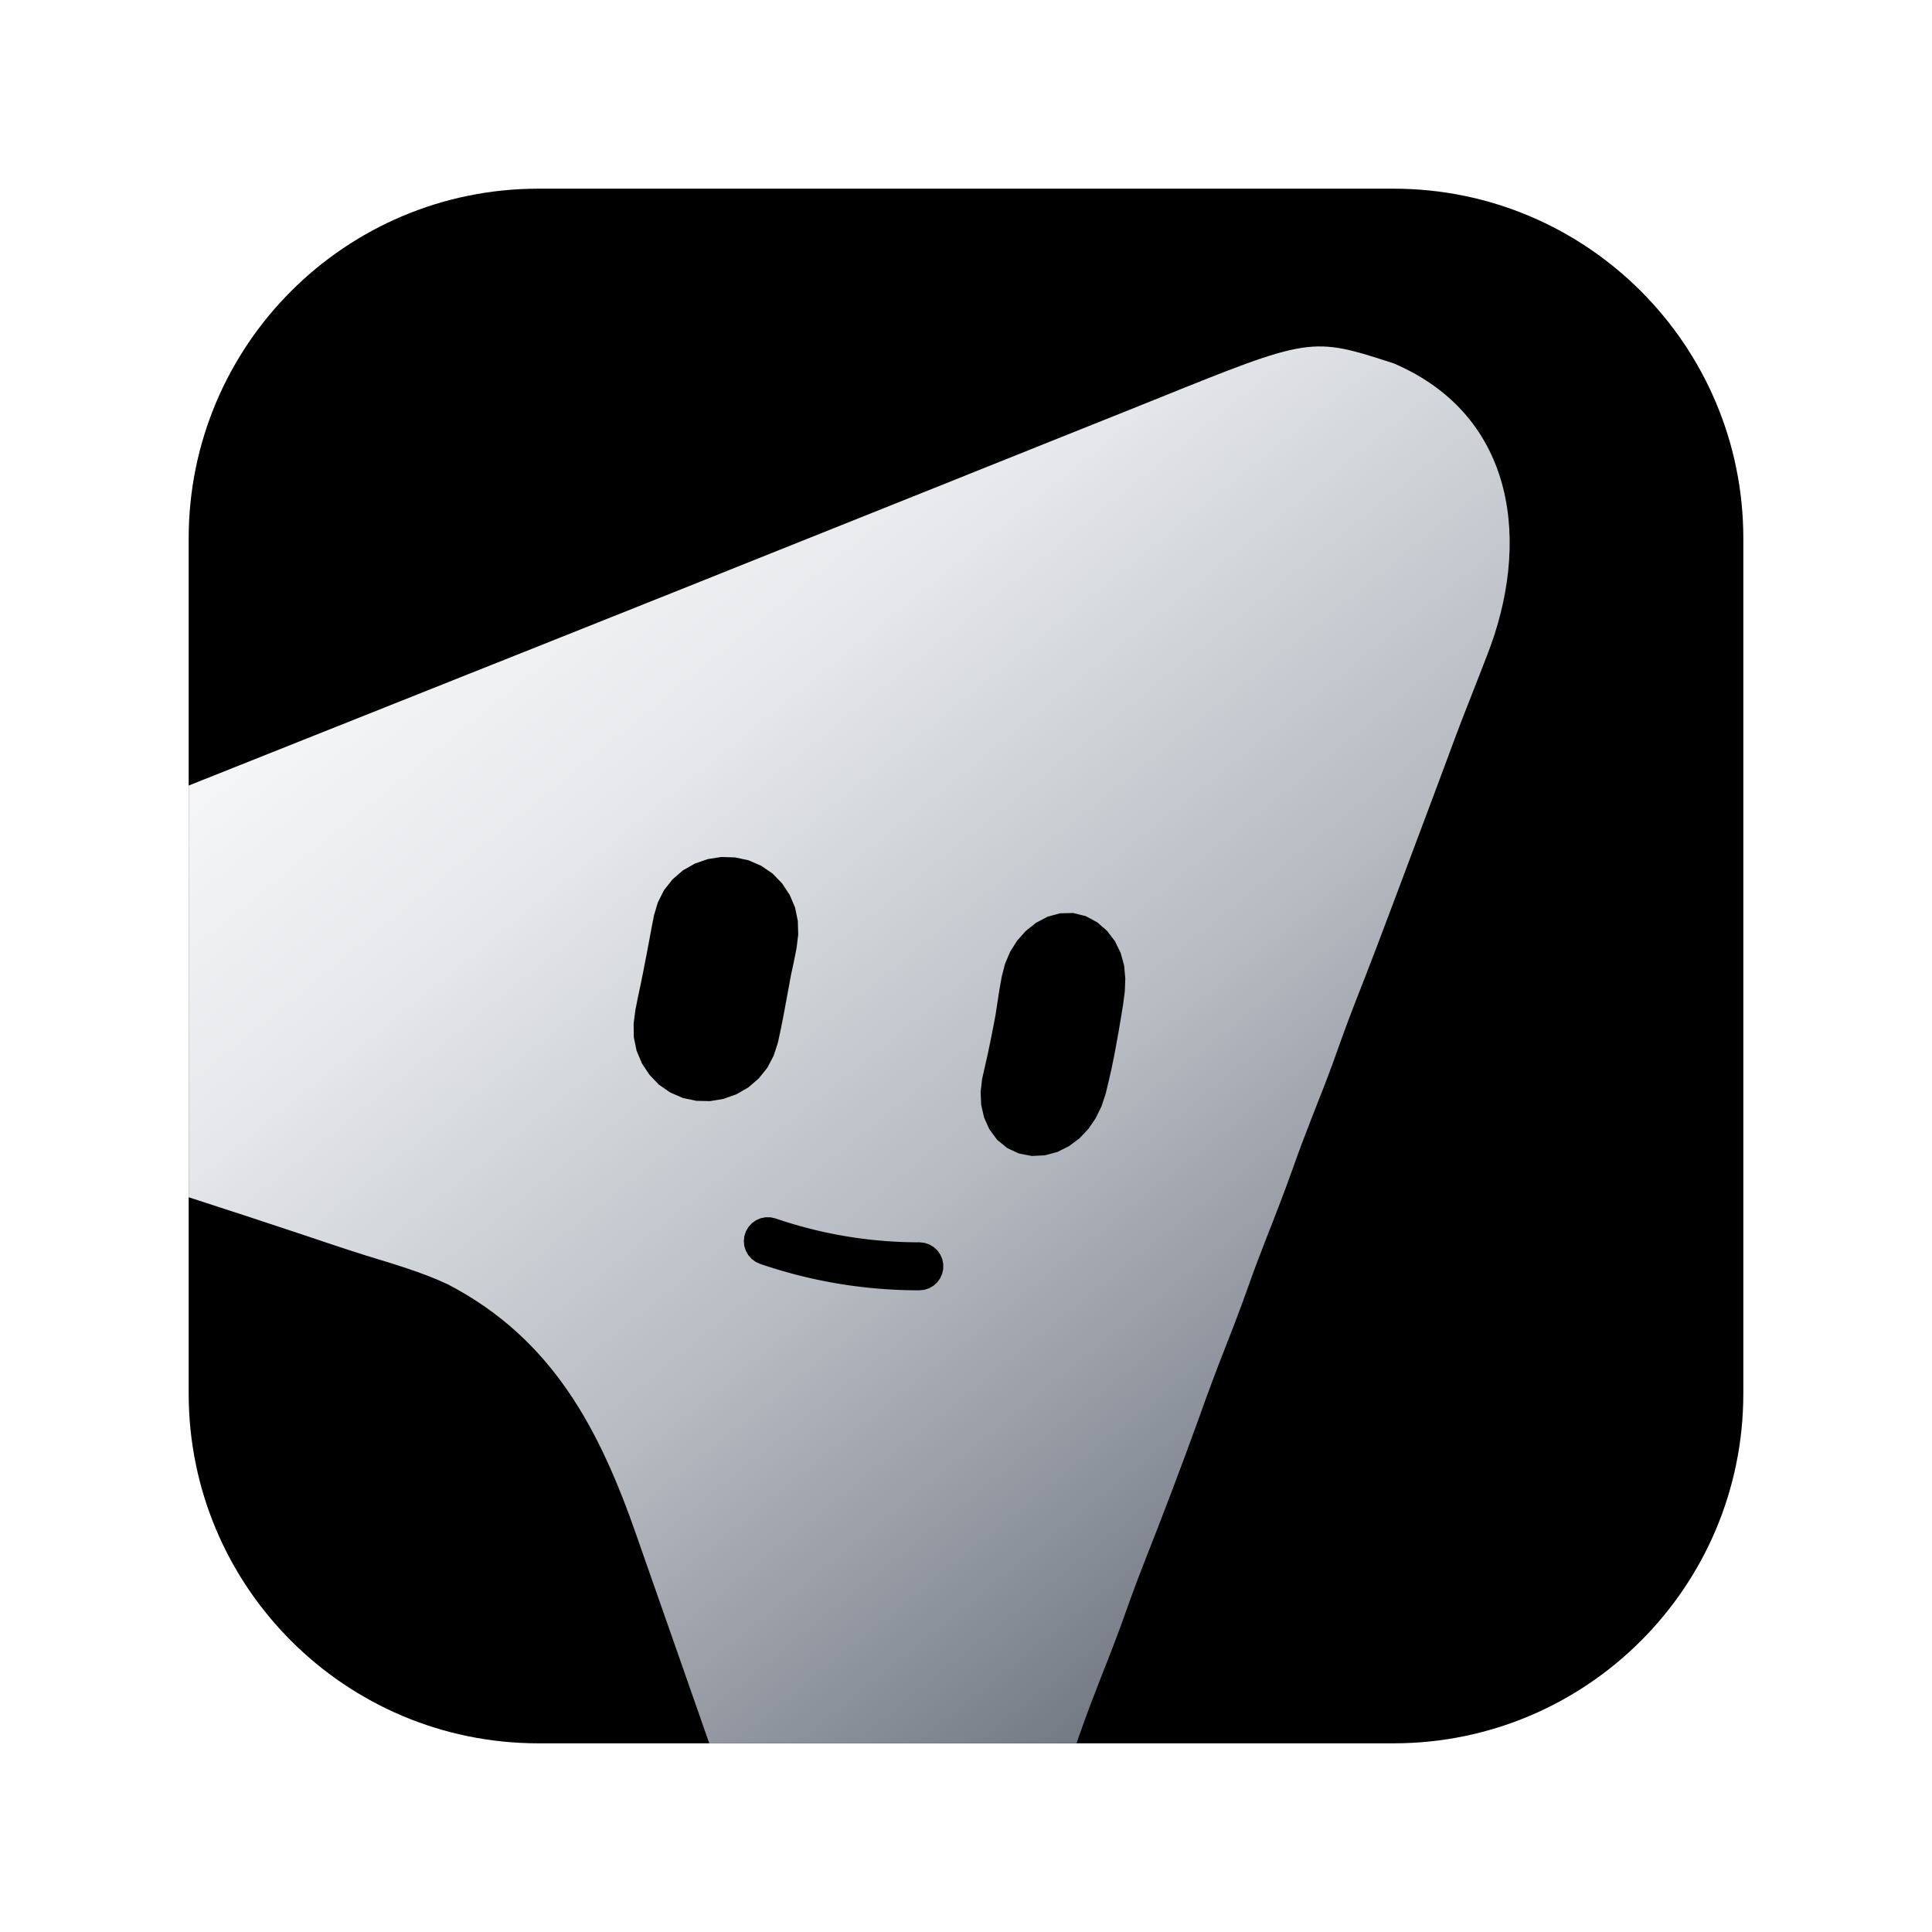
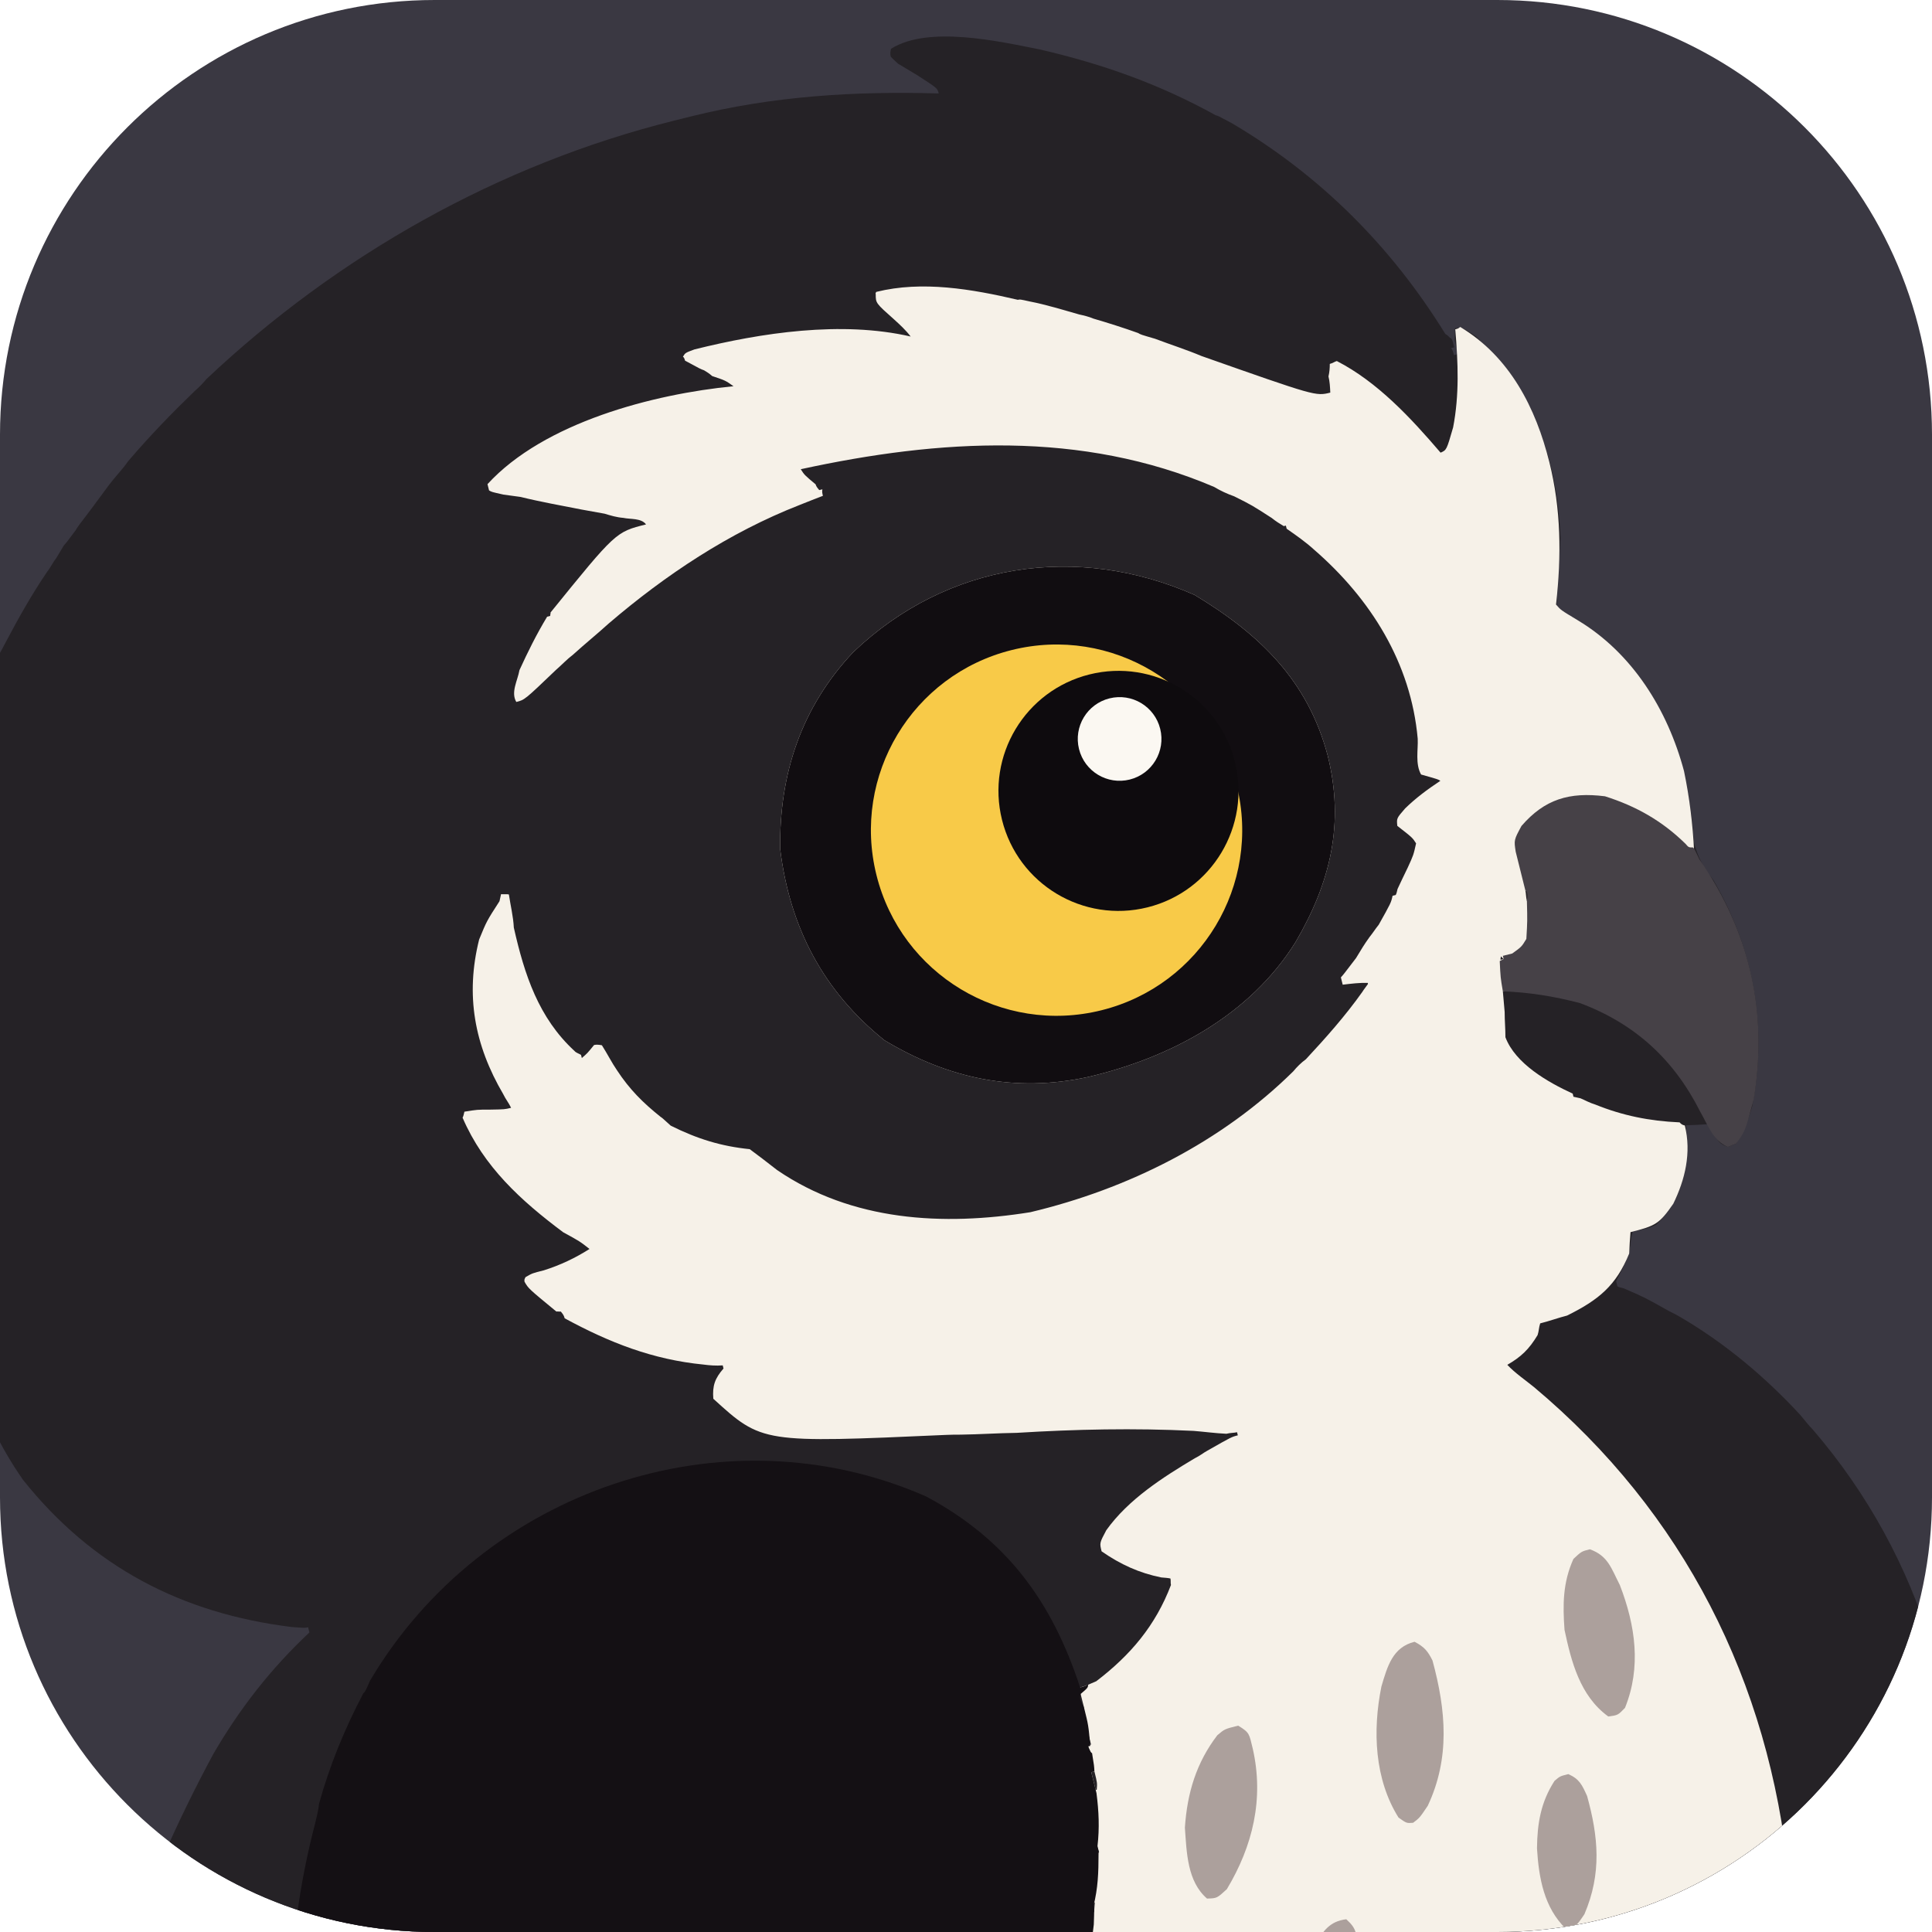
- <svg xmlns="http://www.w3.org/2000/svg" viewBox="0 0 1024 1024" role="img" aria-labelledby="title desc">
-   <defs>
-     <clipPath id="tile">
-       <rect width="1024" height="1024" rx="230.4" />
-     </clipPath>
-     <linearGradient id="mascot-grey" x1="18%" y1="10%" x2="84%" y2="94%">
-       <stop offset="0" stop-color="#FFFFFF" />
-       <stop offset="0.28" stop-color="#E6E8EB" />
-       <stop offset="0.58" stop-color="#B7BBC2" />
-       <stop offset="0.82" stop-color="#848A94" />
-       <stop offset="1" stop-color="#5B616B" />
-     </linearGradient>
-   </defs>
-   <g transform="translate(100 100) scale(0.8046875)">
-     <g clip-path="url(#tile)">
-       <rect width="1024" height="1024" fill="#000000" />
-       <path fill="url(#mascot-grey)" fill-rule="evenodd" d="M 855.02 307.86 C 853.52 311.72 852.03 315.58 850.54 319.44 C 847.65 326.93 844.71 334.40 841.76 341.87 C 836.84 354.31 832.20 366.84 827.57 379.39 C 821.95 394.57 816.25 409.71 810.56 424.86 C 805.83 437.46 801.11 450.05 796.40 462.65 C 787.38 486.76 778.27 510.81 768.83 534.76 C 763.60 548.10 758.73 561.55 753.95 575.06 C 749.45 587.42 744.60 599.64 739.78 611.88 C 735.43 622.96 731.25 634.06 727.28 645.28 C 721.93 660.40 716.12 675.31 710.24 690.23 C 705.89 701.30 701.71 712.41 697.74 723.63 C 693.08 736.80 688.09 749.80 682.97 762.80 C 676.91 778.19 671.13 793.65 665.60 809.25 C 653.91 841.70 641.59 873.92 628.95 906.00 C 623.71 919.35 618.85 932.79 614.07 946.31 C 609.57 958.67 604.72 970.89 599.90 983.13 C 595.55 994.20 591.37 1005.31 587.40 1016.53 C 553.14 1112.62 553.14 1112.62 516.31 1130.67 C 484.93 1144.17 457.26 1148.81 424.19 1137.67 C 400.29 1127.05 375.46 1112.10 364.88 1086.92 C 364.25 1085.10 363.61 1083.28 362.96 1081.41 C 362.22 1079.31 361.48 1077.21 360.72 1075.05 C 359.54 1071.62 359.54 1071.62 358.33 1068.13 C 357.48 1065.70 356.63 1063.28 355.75 1060.79 C 353.91 1055.53 352.07 1050.26 350.24 1045.00 C 347.33 1036.64 344.40 1028.28 341.47 1019.93 C 333.12 996.17 324.81 972.41 316.52 948.64 C 311.44 934.09 306.34 919.55 301.23 905.02 C 299.29 899.50 297.37 893.99 295.45 888.47 C 270.91 817.76 240.19 757.92 170.76 721.70 C 153.30 713.50 134.62 708.21 116.24 702.53 C 101.98 698.05 87.84 693.23 73.67 688.47 C 50.38 680.71 27.06 673.07 3.70 665.52 C -1.79 663.74 -7.29 661.95 -12.78 660.17 C -23.39 656.72 -34.01 653.33 -44.64 649.96 C -82.46 637.86 -119.55 625.93 -140.31 589.31 C -154.81 554.43 -162.14 524.71 -148.01 488.11 C -134.11 458.09 -112.06 437.84 -81.52 425.66 C -78.53 424.47 -75.54 423.27 -72.47 422.04 C -69.20 420.74 -65.93 419.44 -62.56 418.10 C -59.04 416.70 -55.53 415.30 -52.02 413.89 C -42.38 410.04 -32.74 406.21 -23.10 402.37 C -12.74 398.25 -2.38 394.11 7.98 389.97 C 32.87 380.04 57.78 370.12 82.69 360.20 C 94.40 355.54 106.10 350.87 117.81 346.21 C 121.30 344.82 121.30 344.82 124.87 343.40 C 129.59 341.52 134.31 339.63 139.04 337.75 C 150.99 332.99 162.93 328.23 174.88 323.47 C 177.26 322.52 179.65 321.57 182.10 320.59 C 196.72 314.77 211.34 308.95 225.96 303.13 C 287.71 278.54 349.42 253.88 411.11 229.15 C 439.23 217.88 467.36 206.64 495.49 195.39 C 518.02 186.39 540.53 177.37 563.04 168.32 C 578.42 162.13 593.81 155.98 609.20 149.84 C 618.02 146.33 626.84 142.80 635.64 139.24 C 739.26 97.41 739.26 97.41 793.85 115.12 C 875.04 150.01 884.06 234.58 855.02 307.86 Z M 350.90 440.19 L 359.96 440.49 L 368.77 442.38 L 377.08 445.97 L 384.54 451.07 L 390.86 457.56 L 395.84 465.11 L 399.38 473.41 L 401.23 482.26 L 401.49 491.28 L 400.39 500.26 L 398.62 509.16 L 396.72 518.01 L 395.08 526.90 L 393.43 535.80 L 391.79 544.69 L 390.02 553.59 L 388.12 562.44 L 385.34 571.04 L 381.13 579.05 L 375.48 586.09 L 368.61 591.99 L 360.77 596.50 L 352.25 599.53 L 343.36 601.01 L 334.29 600.80 L 325.44 598.90 L 317.18 595.32 L 309.76 590.18 L 303.48 583.64 L 298.50 576.10 L 295.01 567.75 L 293.19 558.90 L 293.07 549.88 L 294.25 540.90 L 296.02 532.05 L 297.91 523.19 L 299.68 514.30 L 301.41 505.40 L 303.10 496.51 L 304.74 487.62 L 306.47 478.72 L 309.04 470.08 L 313.13 461.99 L 318.74 454.90 L 325.57 449.00 L 333.45 444.53 L 341.97 441.58 Z M 582.49 477.08 L 590.84 479.14 L 598.39 483.19 L 604.88 488.80 L 610.06 495.62 L 613.86 503.34 L 616.13 511.60 L 616.93 520.16 L 616.60 528.76 L 615.50 537.27 L 614.11 545.75 L 612.68 554.22 L 611.16 562.69 L 609.60 571.12 L 607.87 579.55 L 605.97 587.94 L 603.95 596.29 L 601.25 604.42 L 597.46 612.18 L 592.65 619.26 L 586.75 625.50 L 579.88 630.64 L 572.21 634.48 L 563.90 636.71 L 555.35 637.13 L 546.92 635.53 L 539.16 631.91 L 532.50 626.47 L 527.40 619.60 L 523.90 611.80 L 522.00 603.41 L 521.62 594.85 L 522.64 586.30 L 524.53 577.91 L 526.43 569.52 L 528.16 561.13 L 529.84 552.70 L 531.45 544.23 L 532.75 535.75 L 534.06 527.24 L 535.58 518.81 L 537.73 510.50 L 541.10 502.58 L 545.65 495.33 L 551.38 488.92 L 558.09 483.57 L 565.67 479.56 L 573.94 477.29 Z M 376.40 708.21 L 378.08 708.79 L 379.81 709.36 L 381.54 709.92 L 383.28 710.48 L 385.01 711.02 L 386.75 711.56 L 388.49 712.08 L 390.23 712.60 L 391.97 713.10 L 393.72 713.60 L 395.46 714.08 L 397.21 714.56 L 398.96 715.03 L 400.71 715.48 L 402.47 715.93 L 404.22 716.36 L 405.98 716.79 L 407.74 717.20 L 409.50 717.61 L 411.26 718.00 L 413.02 718.39 L 414.79 718.76 L 416.56 719.13 L 418.33 719.48 L 420.10 719.83 L 421.87 720.16 L 423.65 720.49 L 425.42 720.81 L 427.20 721.11 L 428.98 721.41 L 430.76 721.69 L 432.54 721.97 L 434.33 722.23 L 436.11 722.49 L 437.90 722.73 L 439.69 722.97 L 441.48 723.19 L 443.28 723.41 L 445.07 723.61 L 446.87 723.81 L 448.66 723.99 L 450.46 724.17 L 452.26 724.33 L 454.07 724.49 L 455.87 724.63 L 457.68 724.77 L 459.48 724.89 L 461.29 725.01 L 463.10 725.11 L 464.91 725.21 L 466.73 725.29 L 468.54 725.37 L 470.36 725.43 L 472.17 725.49 L 473.99 725.53 L 475.81 725.57 L 477.63 725.59 L 479.46 725.61 L 481.24 725.61 L 481.24 725.61 L 484.53 725.28 L 487.67 724.27 L 490.54 722.62 L 493.00 720.42 L 494.95 717.75 L 496.30 714.73 L 497.00 711.50 L 497.01 708.20 L 496.33 704.96 L 494.99 701.94 L 493.06 699.26 L 490.61 697.04 L 487.75 695.38 L 484.61 694.35 L 481.33 694.00 L 481.33 694.00 L 479.63 694.00 L 477.98 693.98 L 476.33 693.96 L 474.69 693.93 L 473.04 693.89 L 471.40 693.84 L 469.76 693.78 L 468.12 693.71 L 466.48 693.63 L 464.84 693.55 L 463.21 693.45 L 461.58 693.35 L 459.95 693.24 L 458.32 693.11 L 456.69 692.98 L 455.06 692.84 L 453.44 692.69 L 451.82 692.54 L 450.19 692.37 L 448.57 692.19 L 446.96 692.01 L 445.34 691.81 L 443.72 691.61 L 442.11 691.40 L 440.50 691.18 L 438.89 690.95 L 437.28 690.71 L 435.67 690.46 L 434.07 690.20 L 432.46 689.94 L 430.86 689.66 L 429.26 689.38 L 427.66 689.08 L 426.06 688.78 L 424.47 688.47 L 422.87 688.15 L 421.28 687.82 L 419.68 687.48 L 418.09 687.13 L 416.50 686.78 L 414.92 686.41 L 413.33 686.04 L 411.75 685.65 L 410.16 685.26 L 408.58 684.86 L 407.00 684.45 L 405.42 684.03 L 403.84 683.60 L 402.26 683.16 L 400.69 682.71 L 399.11 682.26 L 397.54 681.79 L 395.97 681.32 L 394.40 680.84 L 392.83 680.34 L 391.26 679.84 L 389.70 679.33 L 388.13 678.81 L 386.53 678.27 L 386.53 678.27 L 383.31 677.54 L 380.00 677.50 L 376.76 678.15 L 373.73 679.46 L 371.03 681.37 L 368.79 683.80 L 367.10 686.64 L 366.04 689.77 L 365.66 693.05 L 365.96 696.34 L 366.95 699.49 L 368.56 702.38 L 370.74 704.86 L 373.39 706.83 L 376.40 708.21 Z" />
+ <svg xmlns="http://www.w3.org/2000/svg" viewBox="0 0 1024 1024" width="1024" height="1024">
+   <defs />
+   <clipPath id="t">
+     <rect width="1024" height="1024" rx="230.4" />
+   </clipPath>
+   <g clip-path="url(#t)">
+     <rect width="1024" height="1024" fill="#3A3842" />
+     <g transform="translate(560 440) rotate(-14) scale(5.7) translate(-156.56 -79.72)">
+       <path fill="#252226" d="M172.6 8.9C177.9 11.6 182.6 14.7 187 18.8C187.2 18.9 187.2 18.9 188.3 19.9C195.1 26.6 199.9 34.6 202.8 43.7C202.9 43.8 203 43.9 203.1 44.1C203.3 44.3 203.3 44.3 203.3 45.1C203.2 45.1 203.1 45.1 203 45.1C203.1 45.3 203.1 45.5 203.1 45.8C203.3 45.8 203.4 45.8 203.5 45.8C203.5 45.3 203.5 44.9 203.5 44.5C203.6 44.1 203.7 43.8 203.8 43.4C204.5 43.5 204.5 43.5 205.5 44.6C209.4 50.9 210.1 57.5 208.6 64.7C208.1 66.3 207.6 67.9 207.1 69.5C207 69.7 207 69.7 206.7 70.8C207.6 71.9 207.6 71.9 208.5 72.7C208.7 72.9 208.9 73.2 209 73.4C209.3 73.7 209.5 73.9 209.7 74.1C213.9 80.2 215.1 86.6 214 93.9C213.9 94.3 213.9 94.7 213.8 95.1C213.8 96.7 214.1 97.6 214.7 99C216.8 106.2 216.3 113.5 213.1 120.3C212.4 121.5 211.8 122.3 210.8 123.3C210.5 123.3 210.2 123.4 210 123.4C209.3 122.9 209.3 122.9 208.7 120.9C207.6 120.7 207.6 120.7 206.7 120.5C206.6 121 206.5 121.6 206.4 122.1C205.5 125 204.6 127.2 201.8 128.8C201.1 129 200.3 128.9 199.5 128.9C199.3 129.3 199.1 129.7 199 130.1C198.3 131.4 198.3 131.4 196.9 133C196.9 133.2 196.9 133.3 196.9 133.5C197 133.6 197.2 133.7 197.4 133.8C199.1 135.1 199.1 135.1 200.8 136.7C201.1 137 201.5 137.3 201.8 137.6C205.3 141 208.2 145 210.5 149.2C210.8 149.8 211 150.3 211.3 150.8C218.4 164.9 218.9 180.6 214 195.4C210.9 203.8 206.5 211.5 200.4 218.1C200.1 218.4 199.8 218.8 199.5 219.1C198.9 219.7 198.3 220.3 197.7 220.9C197.4 221.2 197.1 221.5 196.8 221.9C194.7 223.9 192.4 225.8 189.9 227.4C189.6 227.6 189.3 227.8 189.1 228C185.2 230.5 181.5 232 176.9 232C175.9 231.7 175.9 231.7 174.8 231.3C174.8 231.3 174.8 231.2 174.8 231.1C173.5 231.7 172.3 232.4 171 233C171.1 233.1 171.1 233.2 171.1 233.3C171.4 233.3 171.6 233.3 171.8 233.3C171.8 233.4 171.7 233.6 171.7 233.7C171.9 233.8 172.1 233.9 172.3 234C175.1 235.7 176.8 237.5 178.1 240.5C178.4 242.1 178.4 243 178 244.6C177.2 245.8 177.2 245.8 175.9 246.6C174 246.9 172.7 246.5 171 245.6C169.9 244.7 168.7 243.8 167.6 242.9C167.6 242.8 167.6 242.7 167.6 242.6C167.4 242.6 167.3 242.6 167.1 242.6C167 243.3 166.9 244 166.8 244.7C166.1 246.7 165.6 247.9 163.8 249C162.3 249.6 161.1 249.3 159.6 248.8C157.5 247.4 156.3 245.5 155.4 243.1C155.4 243 155.4 242.9 155.4 242.8C154.4 243.4 153.7 244.3 152.9 245.1C151.3 246.6 149.7 247.6 147.4 247.6C146 247.2 146 247.2 144.7 246C143.7 243.7 143.9 242 144.7 239.6C145.7 237.9 146.6 236.4 148.2 235.1C148.2 235.1 148.2 235 148.2 234.9C147.5 235 146.9 235.1 146.2 235.2C138.8 236.2 131.5 236.4 124.1 236.3C124.1 236.5 124.2 236.7 124.2 236.9C124.4 236.9 124.5 237 124.7 237.1C125 237.5 125.2 237.8 125.5 238.2C125.9 238.6 126.2 239 126.6 239.5C127.8 242 128.2 243.8 127.3 246.6C126.5 247.6 126.2 248 125 248.4C122.3 248.4 121.1 247.8 119.1 246.2C118.6 245.6 118 244.9 117.5 244.3C117.3 244.3 117.2 244.3 117 244.3C116.9 244.5 116.9 244.5 116.6 245.6C115.4 248 114.3 249.6 111.9 250.6C110.6 250.9 109.9 250.7 108.6 250.2C106.6 248.7 106 247 105.6 244.6C105.4 244.5 105.2 244.5 105 244.5C104.5 245 104 245.5 103.5 246C101.4 247.5 99.9 248.3 97.3 248.3C95.7 247.6 95.5 247.2 94.7 245.6C94.2 243.4 94.8 241.8 95.9 239.9C97 238.5 98.1 237.4 99.5 236.3C99.5 236.2 99.5 236.1 99.5 235.9C99.8 235.9 100.1 235.8 100.5 235.8C100.5 235.7 100.5 235.5 100.5 235.4C99.9 235.3 99.4 235.1 98.9 234.9C95.2 233.8 92.1 232.1 89.2 229.6C88.2 230.2 87.3 230.7 86.4 231.2C83.3 233 80.2 234.6 76.6 234.6C75.3 234.2 75.3 234.2 74.5 233.6C73.9 232 73.6 230.8 74 229.1C73.8 229.1 73.6 229.1 73.4 229.1C73.1 229.5 72.8 229.9 72.5 230.3C72.3 230.5 72.3 230.5 71.3 231.6C71 232 70.7 232.4 70.3 232.8C67.1 235.6 64.3 237.4 59.9 237.2C57.5 236.3 56.7 234.8 55.6 232.5C54.2 227.5 54.5 222 55.5 216.9C54.7 217.2 54.2 218.5 53.8 219.1C50.4 223.2 50.4 223.2 48.4 223.7C47.2 223.7 47.2 223.7 46.2 223.3C43.2 220.4 43.4 215.8 43.4 212C43.4 211.3 43.4 210.6 43.4 210C43.6 200.5 46.4 191.1 49.8 182.4C49.8 182.4 49.8 182.4 49.7 182C48.9 182.7 48.1 183.4 47.3 184.1C45 185.8 43.2 186.7 40.3 186.6C39.4 186 39.2 185.8 38.8 184.8C38.3 170.6 50.6 154.1 59.7 144.1C63.1 140.6 66.8 137.7 71.1 135.3C71.1 135.2 71.1 135 71.1 134.8C70.8 134.8 70.8 134.8 69.6 134.4C60 130.7 53 124.5 48.7 115.1C45.9 107.8 46 100.7 47.3 93.1C47.4 92.9 47.4 92.6 47.5 92.3C47.3 92.3 47.2 92.3 47.1 92.3C46.7 92.8 46.4 93.2 46 93.6C44.9 94.8 44.9 94.8 44.6 95C44.3 95 44.1 95 43.8 95C42.6 93.3 43.2 90.1 43.4 88.1C44.5 80.5 47.3 73.8 51.1 67.1C51.4 66.6 51.4 66.6 51.4 66.4C51.1 66.4 50.8 66.5 50.5 66.6C50.1 66.6 49.7 66.6 49.3 66.6C49.2 66.5 49.1 66.4 48.9 66.2C48.9 57.4 59.4 46.3 65 40.1C65.2 40 65.2 40 66 39.1C67.7 37.2 69.4 35.4 71.3 33.7C71.7 33.4 72 33 72.4 32.7C72.7 32.4 73.1 32 73.4 31.7C73.7 31.5 73.7 31.5 74.8 30.6C75.1 30.3 75.1 30.3 76.6 29.1C77.2 28.6 77.7 28.2 78.3 27.7C79 27.1 79.7 26.6 80.4 26.1C80.7 25.9 81 25.6 81.3 25.4C83.7 23.7 86.1 22.2 88.7 20.7C89.1 20.5 89.6 20.2 90 19.9C104.6 11.7 121.2 7.1 138 7.1C138.3 7.1 138.3 7.1 139.6 7.1C147.5 7.1 155 8.5 162.5 10.6C162.5 10.1 162.5 10.1 161 8.5C160.5 8 160 7.5 159.5 7C159.3 6.7 159.1 6.4 159 6.2C159 5.9 159.1 5.7 159.2 5.5C163.1 4.2 169.2 7.3 172.6 8.9Z" />
+       <path fill="#F6F1E8" d="M152.4 27.1C156.8 27.1 161.1 29 165 31C165.2 31 165.2 31 166 31.4C167.5 32.1 168.8 32.9 170.2 33.7C170.6 33.9 171 34.1 171.4 34.4C172.6 35.1 173.9 35.9 175.1 36.7C175.3 36.9 175.3 36.9 176.5 37.6C177.8 38.5 179.1 39.3 180.3 40.2C189.7 46.4 189.7 46.4 191.1 46.4C191.2 45.9 191.3 45.4 191.3 44.9C191.5 44.5 191.6 44.2 191.7 43.8C192 43.8 192.2 43.7 192.4 43.7C195.6 46.5 197.8 50.5 199.7 54.3C200.3 54.2 200.3 54.2 201.4 52.3C202.7 49.5 203.3 46.6 203.8 43.5C204 43.5 204.1 43.5 204.3 43.4C208.1 47.2 209.3 52.4 209.3 57.6C209.3 62.1 208.3 66.3 206.7 70.6C207 71.2 207 71.2 208.3 72.5C212.5 76.7 214.4 82.6 214.5 88.5C214.4 91 214.1 93.5 213.6 96C212.7 95.6 212.4 94.9 211.8 94.1C210 91.5 207.8 89.8 204.9 88.8C202.2 88.7 200.6 88.9 198.4 90.5C197.8 91.4 198.1 93.4 198 94.4C197.7 99.5 197.7 99.5 195.8 101.4C194.5 101.6 194.5 101.6 194 101.5C193.9 102.2 193.8 102.9 193.7 103.6C193.7 103.8 193.6 104 193.6 104.3C193.4 104.3 193.3 104.3 193.2 104.3C193.1 104.9 193 105.6 192.9 106.2C192.7 107 192.6 107.7 192.4 108.5C192.7 111.1 195.2 113.5 197.2 115.1C197.2 115.2 197.2 115.3 197.2 115.4C197.4 115.5 197.6 115.6 197.8 115.7C198.2 116 198.5 116.3 199 116.6C201.2 118.2 203.5 119.3 206.2 120.1C206.3 120.3 206.4 120.4 206.6 120.5C206.6 123.1 205.4 125.4 203.8 127.3C202.1 128.8 201.7 128.9 199.3 128.9C199.1 129.5 198.9 130.1 198.7 130.8C196.8 133.4 194.9 134.3 191.7 135C190.9 135 190 135.1 189.1 135.1C188.9 135.4 188.8 135.8 188.6 136.1C187.5 137.2 186.6 137.7 185.2 138.1C185.7 139 186.5 139.9 187.1 140.7C197.8 155.4 201.7 172.6 199.1 190.5C197.9 197.3 196 203.8 192.9 210C192.8 210.2 192.8 210.2 192.3 211.2C191.2 213.4 190 215.4 188.6 217.4C188.3 217.8 188.1 218.2 187.8 218.5C186.6 220.3 185.2 221.9 183.7 223.5C183.4 223.8 183.1 224.2 182.8 224.5C182 225.3 181.2 226.1 180.3 226.9C179.9 227.3 179.5 227.7 179 228.1C176.4 230 173.7 231.7 170.8 233.2C170.8 233.3 170.8 233.4 170.9 233.4C163.5 235.6 156.1 235.7 148.5 235.1C148.5 235.1 148.6 235 148.7 234.9C147.3 235 146 235.2 144.6 235.4C139.2 236.1 133.8 236.4 128.3 236.3C127.9 236.3 127.4 236.3 127 236.3C125.9 236.3 124.9 236.3 123.8 236.3C123.9 236.4 124 236.5 124.1 236.6C123.8 236.6 123.8 236.6 122.3 236.6C120.6 236.7 119 236.8 117.4 236.9C112.8 237.1 108.4 236.9 103.8 236.2C102.2 235.9 102.2 235.9 100.9 235.9C100.9 235.8 100.9 235.7 100.9 235.5C100.6 235.5 100.6 235.5 99.1 235C95.4 233.8 91.7 232.2 88.9 229.4C89.8 228.6 89.8 228.6 91.7 227.5C91.8 227.6 91.8 227.6 91.9 227.7C91.8 227.7 91.7 227.8 91.5 227.8C91.9 227.8 91.9 227.8 93 227.1C93 227 93 226.9 93 226.8C93.6 226.4 94.2 226.1 94.8 225.7C95.8 225.1 96.8 224.4 97.7 223.7C98.3 223.3 98.9 222.9 99.5 222.4C101 221.3 102.4 220.2 103.9 219C104.7 218.5 104.7 218.5 104.9 218.5C105 218.3 105 218.1 105 218C105.8 217.4 105.8 217.4 106.1 217.4C106.3 217.3 106.4 217.1 106.6 216.9C106.6 216.8 106.6 216.7 106.6 216.5C106.8 216.3 106.8 216.3 107.9 215.3C108.1 215.2 108.1 215.2 108.7 214.4C108.9 214.4 109 214.4 109.1 214.4C109.2 214.3 109.2 214.1 109.2 213.9C109.6 213.5 109.9 213.1 110.3 212.7C110.4 212.7 110.6 212.7 110.7 212.7C110.7 212.6 110.7 212.5 110.7 212.3C111 212.1 111.2 211.8 111.5 211.5C111.7 211.2 112 210.8 112.3 210.4C112.7 209.9 113 209.4 113.4 208.9C114.5 207.4 115.5 205.9 116.5 204.3C116.5 204.4 116.5 204.5 116.6 204.6C116.7 204.6 116.8 204.6 116.9 204.6C116.9 204.4 117 204.2 117.1 203.9C117.3 203.5 117.5 203.2 117.6 202.8C117.6 202.8 117.5 202.8 117.4 202.9C117.7 201.8 118.2 201.2 119.1 200.4C119.2 200.4 119.3 200.5 119.3 200.5C119.5 200.5 119.6 200.4 119.7 200.4C119.8 200.2 119.8 200 119.9 199.9C122.2 197.9 122.2 197.9 122.6 197.9C122.7 197.8 122.8 197.7 122.9 197.6C122.9 197.5 122.9 197.4 122.9 197.2C123.4 196.8 123.9 196.3 124.5 195.8C128.4 191.5 131.6 186.8 133.9 181.5C134 181.1 134.2 180.7 134.4 180.3C134.7 179.5 135 178.8 135.3 178C135.4 178.1 135.5 178.1 135.6 178.2C135.7 177.9 135.8 177.6 135.9 177.3C135.8 177.4 135.7 177.4 135.6 177.4C136 175.9 136.5 174.4 136.9 172.9C137.7 169.8 138.2 166.7 138.6 163.5C138.7 163.6 138.8 163.6 138.9 163.7C138.8 163.4 138.8 163.2 138.8 162.9C138.8 158.3 138.8 158.3 139.4 157.6C139.9 157.6 140.4 157.5 141 157.4C144.7 155.8 147.6 153.7 149.9 150.4C149.9 150.2 150 150 150 149.8C149.8 149.7 149.5 149.6 149.2 149.5C147.3 148.6 145.8 147.4 144.4 145.8C144.4 145 144.4 145 145.3 144C148 141.7 151.6 140.5 154.9 139.5C155.4 139.4 155.8 139.2 156.2 139.1C158.7 138.4 158.7 138.4 159.3 138.4C159.3 138.3 159.3 138.2 159.3 138.1C159 138.1 158.7 138 158.3 138C157.3 137.7 156.3 137.3 155.4 137C150.1 135.4 144.8 134.2 139.4 133.2C137.7 132.8 136 132.5 134.3 132.1C133.9 132 133.5 131.9 133 131.8C116.2 128.4 116.2 128.4 112.8 123.3C113 122.1 113.4 121.5 114.4 120.8C114.4 120.7 114.4 120.6 114.4 120.5C113.8 120.4 113.2 120.2 112.7 120C108.2 118.4 104.7 115.9 101.2 112.7C101.2 112.4 101.1 112.2 101 112C100.9 112 100.7 111.9 100.6 111.9C98.6 109.2 98.6 109.2 98.4 108.5C98.4 108.3 98.5 108.2 98.6 108.1C99.3 107.9 99.3 107.9 100.4 107.9C102 107.8 103.5 107.5 105 107C104.3 106.1 104.3 106.1 103 104.9C99.9 101.1 97.3 97.2 96.5 92.3C96.6 92.2 96.7 92 96.8 91.8C98 91.9 98 91.9 99.2 92.2C100.5 92.5 100.5 92.5 101.1 92.5C101 92 100.8 91.6 100.7 91.1C99.2 86 99.5 81.3 102 76.6C103.1 75.1 103.1 75.1 104.7 73.6C104.8 73.4 104.9 73.2 105 73C105.3 73.1 105.5 73.1 105.7 73.2C105.6 74.2 105.6 75.3 105.4 76.3C105.3 80.8 105.6 85 108.1 88.8C108.2 89 108.4 89.1 108.6 89.3C108.6 89.4 108.6 89.5 108.6 89.6C109.2 89.3 109.2 89.3 110 88.7C110.2 88.7 110.5 88.8 110.7 88.9C111 89.8 111.2 90.7 111.5 91.5C112.2 93.5 113.1 95 114.4 96.7C114.5 96.8 114.5 96.8 115.1 97.7C117.2 99.5 119.2 100.7 121.7 101.6C122.6 102.7 122.6 102.7 123.7 104.1C129.3 110.4 137.4 112.9 145.6 113.6C154.9 113.7 164.4 111.6 172.5 106.8C172.9 106.5 173.4 106.2 173.9 106C176.2 104.5 178.4 103 180.5 101.2C180.6 101.1 180.6 101.1 181.2 100.6C181.2 100.5 181.2 100.5 181.2 100.5C180.5 100.3 179.7 100.2 178.9 100.1C178.9 99.8 178.9 99.6 178.9 99.4C179.2 99.2 179.2 99.2 180.7 98C181.3 97.4 181.8 96.9 182.4 96.4C182.8 96.1 183.1 95.8 183.5 95.5C185.1 93.8 185.1 93.8 185.4 93.2C185.5 93.2 185.6 93.2 185.7 93.2C185.8 93.1 185.9 92.9 186 92.7C186.4 92.2 186.9 91.6 187.4 91C188.2 90 188.2 90 188.7 89C188.5 88.4 188.5 88.4 187.4 87C187.5 86.3 187.5 86.3 188.5 85.6C189.7 84.9 190.9 84.4 192.3 83.9C192.1 83.7 192.1 83.7 190.7 82.9C190.4 81.8 191 80.6 191.2 79.6C192.3 72.6 190.1 65.9 186.1 60.2C185.5 59.3 184.8 58.5 184.1 57.7C184.1 57.6 184.1 57.5 184.1 57.4C184 57.4 184 57.4 183.9 57.4C183.6 57.1 183.3 56.8 183 56.4C181.5 54.8 181.5 54.8 180.1 53.6C179.5 53.2 179 52.8 178.5 52.3C167.8 44.2 154.8 41.8 141.6 41.4C141.8 42 141.8 42 142.6 43.1C142.6 43.3 142.7 43.5 142.8 43.7C142.9 43.7 143 43.7 143.1 43.7C143 43.9 143 44.1 143 44.3C142.2 44.4 141.4 44.5 140.7 44.6C133.7 45.5 127 47.9 120.8 51C119.5 51.7 118.2 52.3 116.9 53C116.2 53.3 115.6 53.7 115 54C111.5 56 111.5 56 110.7 56C110.4 55 111.3 54.1 111.7 53.2C112.9 51.7 114 50.4 115.4 49C115.5 49 115.6 49 115.7 49C115.7 48.9 115.8 48.8 115.8 48.7C123.5 42.9 123.5 42.9 126.4 42.9C126.1 42.2 125.1 42.1 124.5 41.8C123.9 41.6 123.4 41.3 122.9 41C122.2 40.7 121.6 40.4 120.9 40.1C119.2 39.3 117.4 38.5 115.7 37.6C115.2 37.4 114.7 37.2 114.2 37C113.2 36.5 113.2 36.5 113 36.3C113 36.1 113 35.9 113 35.7C119.5 31.4 130 31.3 137.4 32.4C136.8 31.7 136.8 31.7 135.7 31C135.5 30.7 135.3 30.5 135.1 30.3C134.8 30.1 134.8 30.1 133.6 29C133.6 28.9 133.6 28.7 133.5 28.6C133.8 28.3 133.8 28.3 134.7 28.2C141.1 28.2 148.6 28.9 154.5 31.9C154.2 31.2 153.8 30.6 153.4 30C152.1 28.1 152.1 28.1 152.3 27.3C152.3 27.2 152.3 27.2 152.4 27.1ZM213.2 95.3C213.4 95.6 213.4 95.6 213.4 95.6ZM197.5 95.7C197.5 96 197.4 96.3 197.4 96.7C197.5 96.6 197.6 96.6 197.6 96.5C197.7 96.4 197.7 96.2 197.8 96C197.7 95.9 197.6 95.8 197.5 95.7ZM193.8 101.1C193.8 101.2 193.7 101.3 193.7 101.4C193.8 101.4 193.9 101.4 194 101.4C193.9 101.3 193.9 101.2 193.8 101.1ZM139.1 158.2C139 158.6 139 158.6 139.1 159.5C139.2 159.5 139.2 159.5 139.3 159.5C139.3 159 139.3 158.6 139.3 158.2C139.2 158.2 139.2 158.2 139.1 158.2ZM139 162.2C139 162.5 139 162.7 139 163C139.1 163 139.1 163 139.1 163C139.1 162.8 139.1 162.5 139.1 162.2C139.1 162.2 139.1 162.2 139 162.2ZM138.8 165C138.9 165.5 138.9 165.5 138.9 165.5ZM138.5 165.5C138.5 166.1 138.5 166.6 138.5 167.2C138.5 167.2 138.6 167.2 138.6 167.2C138.8 166.6 138.8 166.6 138.8 165.5C138.7 165.5 138.6 165.5 138.5 165.5ZM138.4 167.5C138.5 168 138.5 168 138.5 168ZM138.2 168.4C138.4 168.7 138.4 168.7 138.4 168.7ZM137.6 171.4C137.7 171.7 137.7 171.7 137.7 171.7ZM137.3 172.3C137.3 172.5 137.2 172.8 137.2 173C137.3 172.9 137.4 172.9 137.4 172.9C137.4 172.7 137.4 172.5 137.3 172.3ZM133.6 182.6C133.8 182.8 133.8 182.8 133.8 182.8ZM133.5 182.8C133.6 183.1 133.6 183.1 133.6 183.1ZM130.9 187.7C131 187.9 131 187.9 131 187.9ZM125.4 194.9C125.4 195 125.5 195.1 125.5 195.1C125.6 195.1 125.6 195 125.6 194.9C125.6 194.9 125.5 194.9 125.4 194.9ZM114.5 207.6C114.5 207.7 114.5 207.7 114.4 208.1C114.5 208 114.6 207.9 114.8 207.7C114.7 207.7 114.6 207.7 114.5 207.6ZM113.8 208.7C114 208.9 114 208.9 114 208.9ZM112.1 210.9C112.3 211.1 112.3 211.1 112.3 211.1ZM100.3 222C100.5 222.3 100.5 222.3 100.5 222.3ZM90.6 228.3C90.6 228.4 90.5 228.5 90.5 228.6C90.7 228.5 90.8 228.4 91 228.3C90.9 228.3 90.8 228.3 90.6 228.3ZM160.7 234.9C161.2 235 161.2 235 161.2 235ZM111.2 236.5C111.7 236.6 111.7 236.6 111.7 236.6ZM115.1 236.5C115.2 236.5 115.2 236.5 115.7 236.7C115.8 236.6 115.9 236.5 116.1 236.5C115.8 236.5 115.5 236.5 115.1 236.5Z" />
+       <path fill="#F6F1E8" d="M174.3 61.6C179.3 66.6 182.6 71.9 182.7 79.1C182.7 85.6 180.1 90.6 175.6 95.2C169.8 100.8 161.7 102.8 153.9 102.7C146.9 102.5 141.2 99.7 136.3 94.8C131.9 89 130.3 82.5 131.2 75.2C132.8 68.4 136.3 62.9 142.2 59.1C152.7 53.1 164.9 54.3 174.3 61.6Z" />
+       <path fill="#ACA09C" d="M188.5 156.6C190 157.6 190 158.8 190.4 160.5C190.9 164.5 190.5 168.4 188.1 171.7C187.3 172.2 187.3 172.2 186.4 172.1C184.3 169.6 184.3 166.3 184.4 163.3C184.8 161 185.3 159 186.8 157.1C187.7 156.6 187.7 156.6 188.5 156.6Z" />
+       <path fill="#ACA09C" d="M170.6 161C171.4 161.7 171.6 162.2 171.8 163.1C171.9 167.9 171.2 172.3 168.1 176.1C167.1 177 167.1 177 166.4 177.3C165.8 177.2 165.8 177.2 165.2 176.5C163.9 172.5 164.8 168.1 166.6 164.3C167.6 162.6 168.5 161 170.6 161Z" />
+       <path fill="#ACA09C" d="M152.8 164.6C153.7 165.5 153.6 165.6 153.6 167C153.5 171.8 151.4 175.8 148.1 179.1C147 179.7 147 179.7 146.1 179.5C144.7 177.5 145.3 174.9 145.7 172.6C146.7 169.5 148.2 167 150.7 165C151.5 164.6 151.5 164.6 152.8 164.6Z" />
+       <path fill="#ACA09C" d="M181.5 176.4C182.4 177.1 182.5 177.7 182.7 178.8C182.8 182.7 182.3 186.1 179.8 189.4C178.8 190.3 178.8 190.3 177.8 190.3C176.3 187.9 176.5 185.1 177 182.4C177.6 180.1 178.4 178.3 180.1 176.7C180.7 176.4 180.7 176.4 181.5 176.4Z" />
+       <path fill="#ACA09C" d="M158.2 184.5C159 185.7 158.7 185.9 158.7 187.8C158.1 191.6 156.7 194.8 154 197.5C152.7 198.3 152.7 198.3 151.9 198.3C151.3 197.8 151.3 197.8 151.1 196.5C151.1 192.6 152.4 189.2 154.8 186.1C155.8 185.1 156.6 184.3 158.2 184.5Z" />
+       <path fill="#464147" d="M206.8 89C209.4 90.6 211.4 92.5 213 95.1C213.2 95.5 213.2 95.5 213.6 95.6C213.7 95.8 213.7 95.8 213.9 96.8C214.1 97.3 214.3 97.9 214.5 98.5C216.8 105.7 216.4 112.8 213.4 119.7C211.9 122.4 211.9 122.4 210.8 123.3C210.5 123.3 210.2 123.4 210 123.4C208.8 122.5 208.7 121 208.3 119.6C207.1 114.3 204.4 110.2 199.9 107.1C197.7 105.9 195.6 105 193.2 104.3C193.3 103 193.3 103 193.6 101.5C193.6 101.5 193.6 101.5 194 101.4C194 101.3 194 101.2 194 101.1C194.3 101.1 194.6 101.1 194.9 101.1C195.9 100.7 195.9 100.7 196.5 100.1C197 98.5 197 98.5 197.4 96.7C197.5 96.4 197.6 96.2 197.6 96C197.6 95.9 197.6 95.8 197.5 95.7C197.5 94.9 197.5 94.2 197.5 93.4C197.5 92.9 197.5 92.5 197.5 92C197.6 90.9 197.6 90.9 198.6 89.8C201.3 87.9 203.7 87.8 206.8 89Z" />
+       <path fill="#464147" d="M172.6 234.1C175.5 236.1 177.6 238.2 178.4 241.8C178.4 243.4 178.1 244.4 177.2 245.6C176 246.6 175.4 246.7 173.9 246.7C171.4 246.1 169.9 244.8 168 243.1C167.7 242.9 167.4 242.6 167.1 242.4C167 243 167 243.6 167 244.2C166.3 246.3 166 247.1 164.5 248.7C162.9 249.4 163.1 249.3 161 249.3C158.5 248.4 157.5 247.1 156.1 244.9C155.8 244.1 155.5 243.4 155.3 242.6C154.5 243.4 153.8 244.2 153 245C151.4 246.5 149.7 247.6 147.4 247.6C146 247.2 145.5 246.9 144.5 245.8C143.8 243.5 144 241.9 144.7 239.6C145.7 237.7 147 235.9 148.9 234.8C150.2 234.8 151.5 234.8 152.8 234.9C154.1 234.9 155.5 234.9 156.9 234.9C157.6 234.9 158.3 234.9 159 234.9C163.2 234.8 168.9 232.2 172.6 234.1Z" />
+       <path fill="#464147" d="M104.4 235.8C114.1 237.1 114.1 237.1 116.1 236.5C121.4 236.1 121.4 236.1 123.7 236.2C125.7 238.2 127.4 240.2 127.9 243.1C127.9 245.1 127.6 246.2 126.4 247.7C124.8 248.6 123.5 248.5 121.7 248C119.9 246.9 118.5 245.6 117.2 243.9C117.2 243.9 117.2 243.9 117.1 243.9C116.9 244.5 116.8 245.1 116.6 245.6C115.5 247.8 114.5 249.3 112.4 250.5C110.8 250.8 110.1 250.8 108.6 250.2C106.9 248.9 106.1 247.5 105.7 245.4C105.7 244.9 105.7 244.5 105.7 244.1C105.6 244.1 105.4 244.1 105.3 244.1C105.2 244.2 105.2 244.2 104.4 245.1C102.8 246.7 101.3 247.6 99.1 248.3C97.1 248.3 96.8 248.2 95.3 247C94.3 244.9 94.4 243.6 95.1 241.3C96.5 238.7 98.3 236.9 101 235.5C102.1 235.3 103.3 235.6 104.4 235.8Z" />
+       <path fill="#141014" d="M129.8 136.9C136.1 142.6 138.8 149.2 139.4 157.6C139.7 157.6 139.9 157.6 140.2 157.5C140.1 157.8 140.1 157.8 139.3 158.2C139.1 158.6 139.1 158.6 139.3 159.5C139.3 161.2 139.3 161.2 139 163.1C138.9 163.1 138.8 163.1 138.8 163.1C138.9 163.7 138.9 163.7 139 163.8C138.9 165 138.9 165 138.8 165.5C138.7 165.5 138.6 165.5 138.5 165.5C138.5 166.2 138.5 166.8 138.5 167.5C138.3 169.2 138 170.7 137.4 172.3C137.4 172.6 137.4 172.8 137.3 173.1C136.9 174.7 136.5 176.1 135.7 177.6C135.7 177.9 135.7 177.9 135.3 179.3C134.9 180.4 134.4 181.5 133.9 182.6C133.8 182.6 133.7 182.6 133.6 182.6C133.6 182.9 133.5 183.3 133.4 183.7C132.2 186 132.2 186 131.5 186.9C131.4 187.1 131.3 187.4 131.1 187.7C131.1 187.7 131 187.7 130.9 187.7C130.8 187.9 130.8 188.1 130.8 188.3C126.8 194.5 126.8 194.5 125.4 194.9C125.3 195.1 125.2 195.4 125.1 195.7C123.6 197.3 123.6 197.3 122.6 197.8C122.4 198.1 122.1 198.5 121.8 198.8C121.7 198.9 121.6 198.9 121.4 199C121.2 199.2 121 199.4 120.8 199.6C120.7 199.6 120.6 199.6 120.5 199.6C120.5 199.7 120.4 199.9 120.4 200C120.3 200 120.2 200 120.1 200C120 200.1 120 200.2 119.9 200.3C119.6 200.4 119.3 200.6 119.1 200.8C118.3 201.8 118.3 201.8 117.9 202.6C117.7 202.8 117.6 203 117.4 203.1C116.7 204.3 116.7 204.3 116.6 204.9C115.8 206.3 115.8 206.3 114.9 207.6C114.8 207.6 114.6 207.6 114.5 207.6C114.4 207.9 114.3 208.1 114.2 208.4C114.2 208.5 114.1 208.6 114.1 208.7C114 208.7 113.9 208.7 113.8 208.7C113.8 208.8 113.7 209 113.7 209.2C113.3 209.7 112.8 210.3 112.4 210.9C112.3 210.9 112.2 210.9 112.1 210.9C112.1 211.1 112 211.2 112 211.4C111.8 211.5 111.7 211.6 111.5 211.7C111.4 211.9 111.3 212.1 111.2 212.3C111 212.5 110.8 212.6 110.6 212.7C110.5 212.9 110.4 213.2 110.3 213.4C109.4 214.2 109.4 214.2 109 214.4C108.9 214.6 108.8 214.9 108.7 215.1C107.2 216.7 107.2 216.7 106.4 217C106 217.4 105.7 217.8 105.4 218.2C105.2 218.3 105 218.4 104.8 218.5C104.6 218.8 104.4 219 104.3 219.3C98.3 224 98.3 224 97.7 224C97.7 224.1 97.7 224.2 97.7 224.3C96.1 225.4 94.5 226.5 92.7 227.3C92.4 227.5 92.1 227.6 91.8 227.8C91.7 227.8 91.6 227.8 91.5 227.8C91.5 227.9 91.5 228.1 91.4 228.2C91.1 228.3 90.8 228.5 90.5 228.6C90.3 228.8 90.3 228.8 89 229.6C81 234.6 81 234.6 76.6 234.6C76.5 234.5 76.3 234.4 76.2 234.2C76.6 233.8 77.1 233.4 77.5 232.9C78 232.3 78.5 231.7 79 231.1C79.3 230.6 79.7 230.1 80.1 229.6C81.9 227.1 83.3 224.4 84.7 221.6C85.1 220.9 85.4 220.3 85.8 219.5C89 212.2 91.2 204.4 92.5 196.5C92.1 196.9 92.1 196.9 91.3 198C90.6 199.1 89.8 200.1 89 201C88.7 201.6 88.3 202.1 87.9 202.6C86.8 203.9 85.7 205.1 84.6 206.3C84.1 206.8 83.6 207.3 83.1 207.9C81.6 209.4 81.6 209.4 80.1 210.6C79.9 210.8 79.9 210.8 78.8 211.8C73.2 216 73.2 216 70 216C68.6 214.6 68.9 212.4 68.9 210.5C69 201.4 71.2 192.5 74.1 183.9C74.3 183.4 74.4 182.9 74.6 182.4C75 181.2 75.5 180 75.9 178.8C76.1 178.4 76.2 178 76.3 177.6C76.7 176.5 77.2 175.4 77.6 174.3C77.8 173.8 78 173.3 78.2 172.9C77.5 173.5 77.5 173.5 76.2 175.2C76 175.5 76 175.5 74.9 176.7C74.4 177.2 73.9 177.8 73.4 178.4C73.4 178.4 73.3 178.4 73.2 178.4C73.1 178.5 73 178.7 72.9 178.9C72.7 179.1 72.6 179.2 72.4 179.4C72.3 179.4 72.2 179.4 72.1 179.4C72.1 179.5 72.1 179.6 72.1 179.7C72 179.7 72 179.7 71.9 179.7C71.9 179.8 71.9 179.8 71.9 179.9C64.7 186.2 64.7 186.2 60.5 186.2C59.1 184.9 59.3 183 59.2 181.1C59.5 171.2 62.6 161.3 67.3 152.7C67.6 152.1 67.9 151.6 68.1 151C69.9 147.8 72.1 144.8 74.6 142C74.8 141.9 74.8 141.9 75.5 141C89.9 126.4 113.5 124.3 129.8 136.9Z" />
+       <path fill="#110D11" d="M174.3 61.6C179.3 66.6 182.6 71.9 182.7 79.1C182.7 85.6 180.1 90.6 175.6 95.2C169.8 100.8 161.7 102.8 153.9 102.7C146.9 102.5 141.2 99.7 136.3 94.8C131.9 89 130.3 82.5 131.2 75.2C132.8 68.4 136.3 62.9 142.2 59.1C152.7 53.1 164.9 54.3 174.3 61.6Z" />
+       <circle cx="156.56" cy="79.72" r="17.26" fill="#F8CA48" />
+       <circle cx="163.03" cy="77.57" r="11.16" fill="#0E0B0E" />
+       <circle cx="164.3" cy="72.91" r="3.89" fill="#FBF8F2" />
    </g>
  </g>
</svg>
